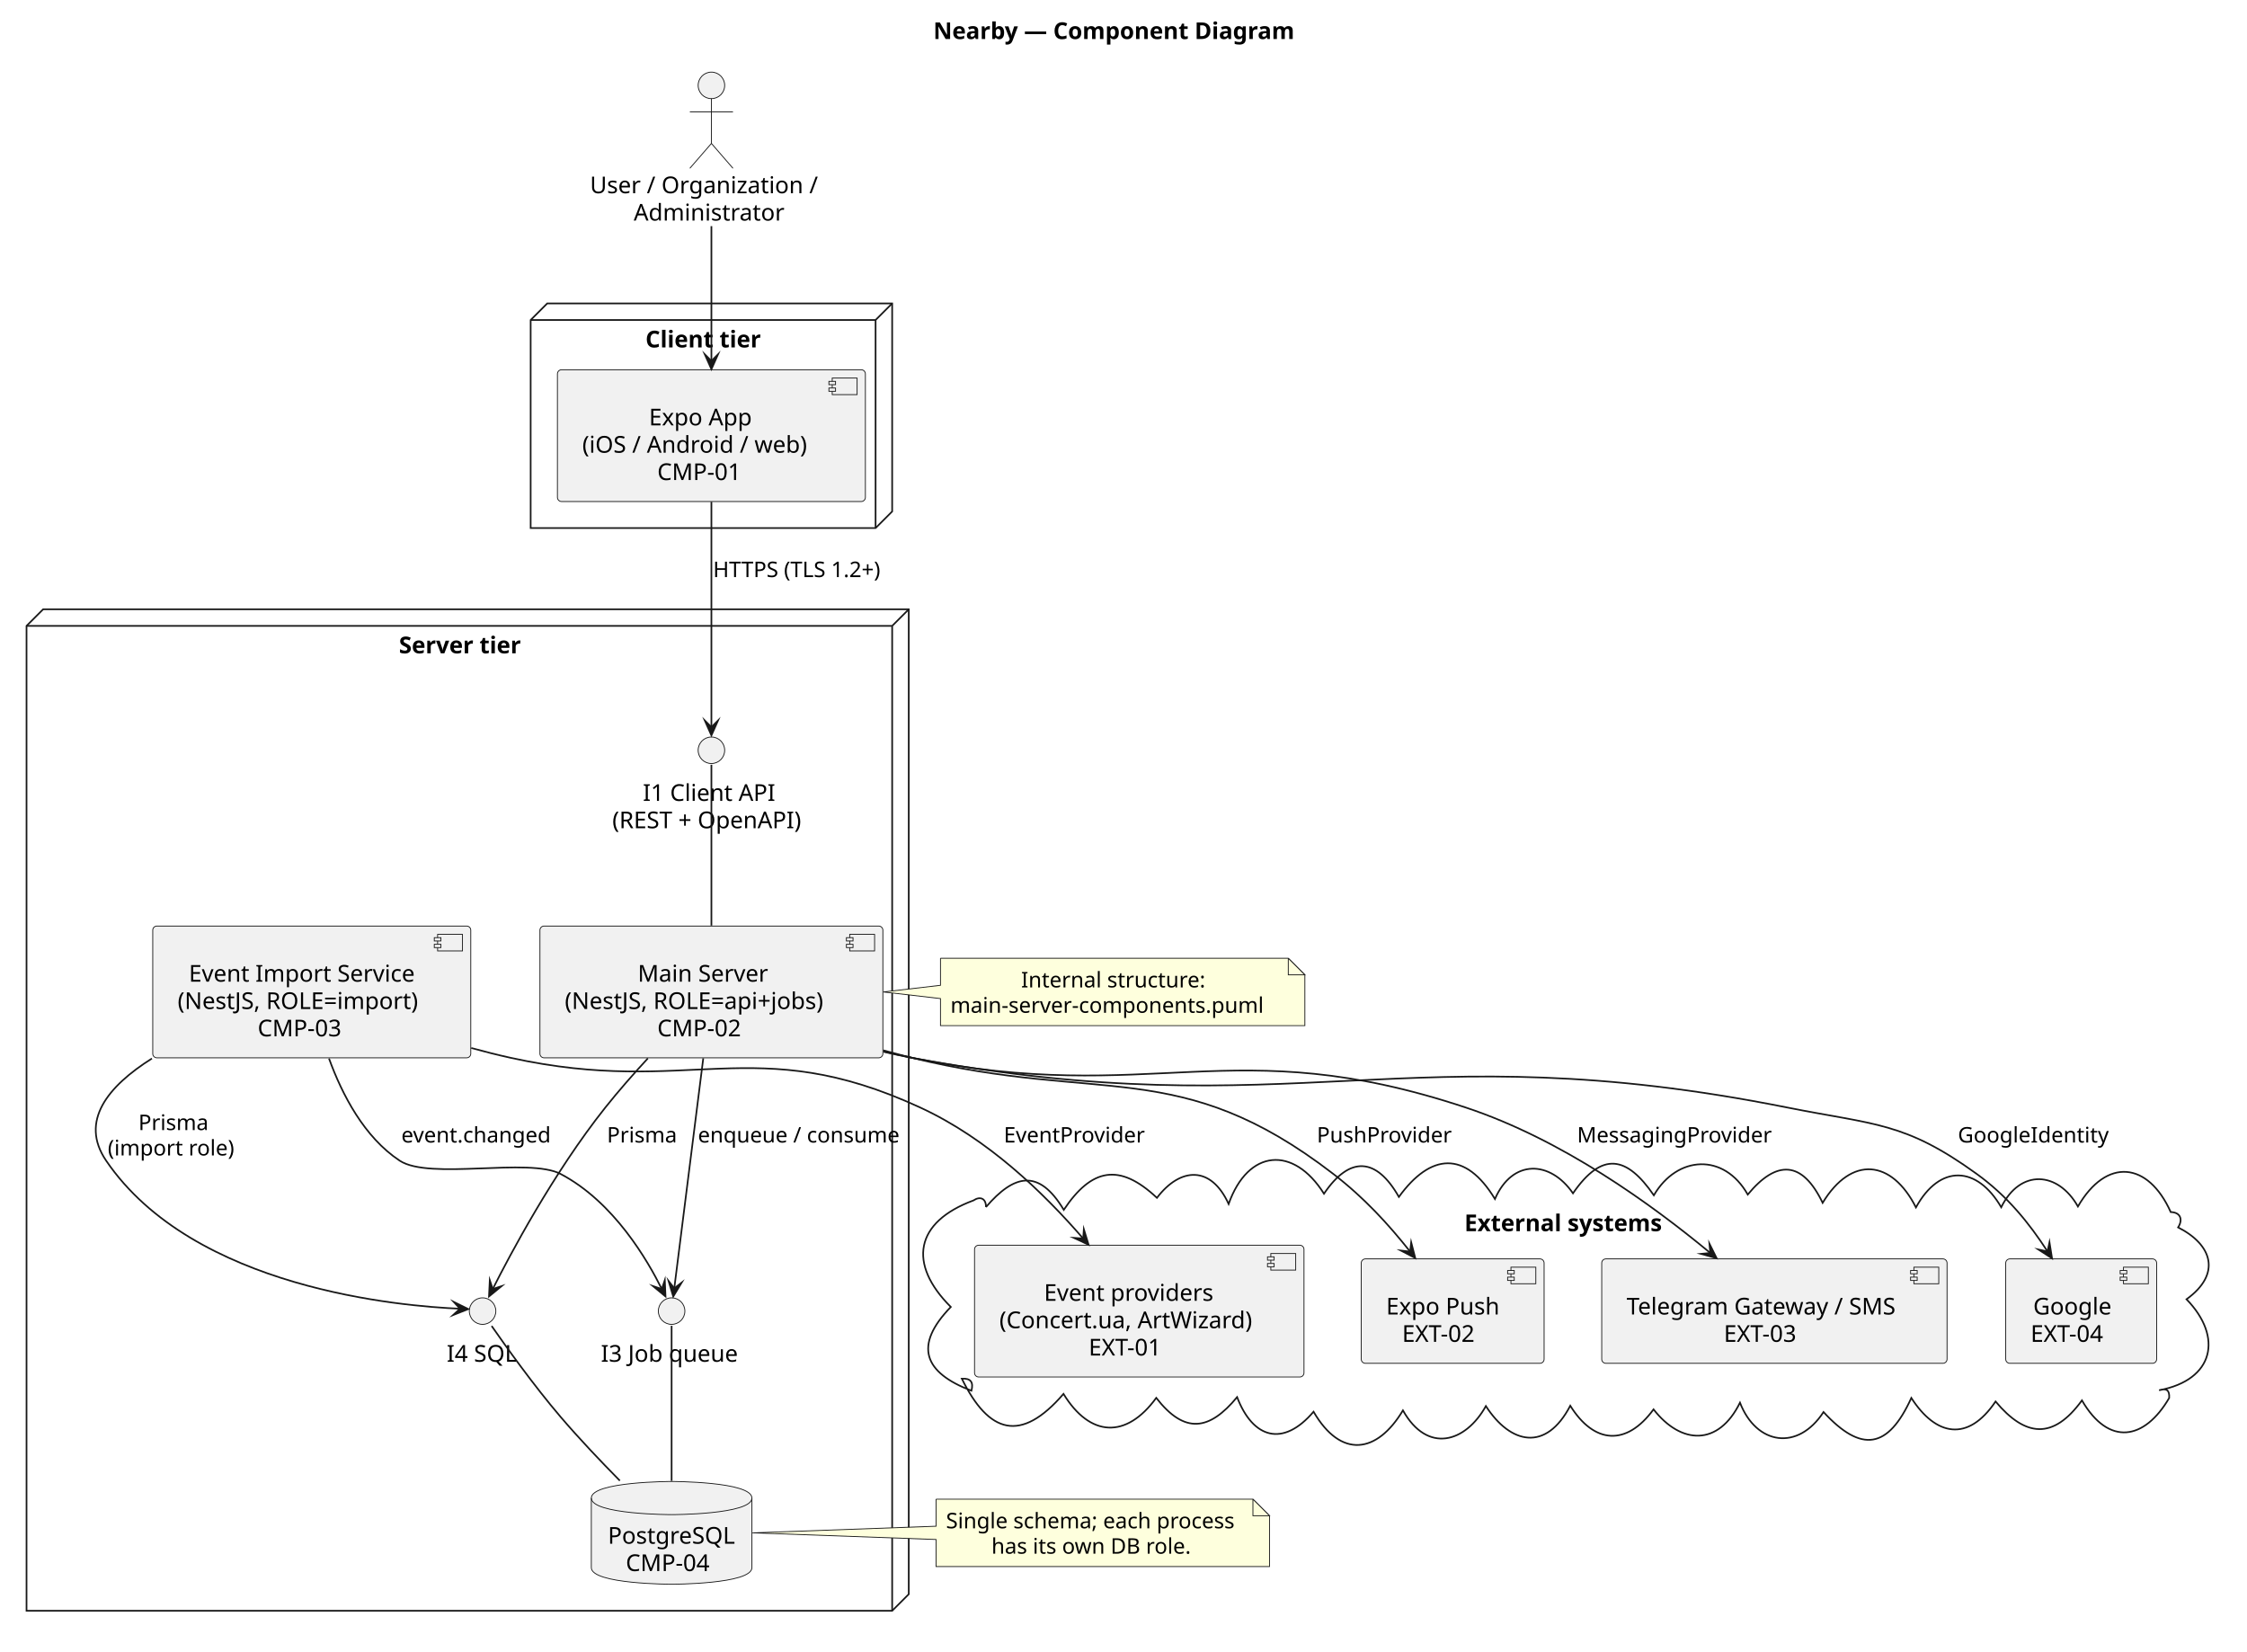
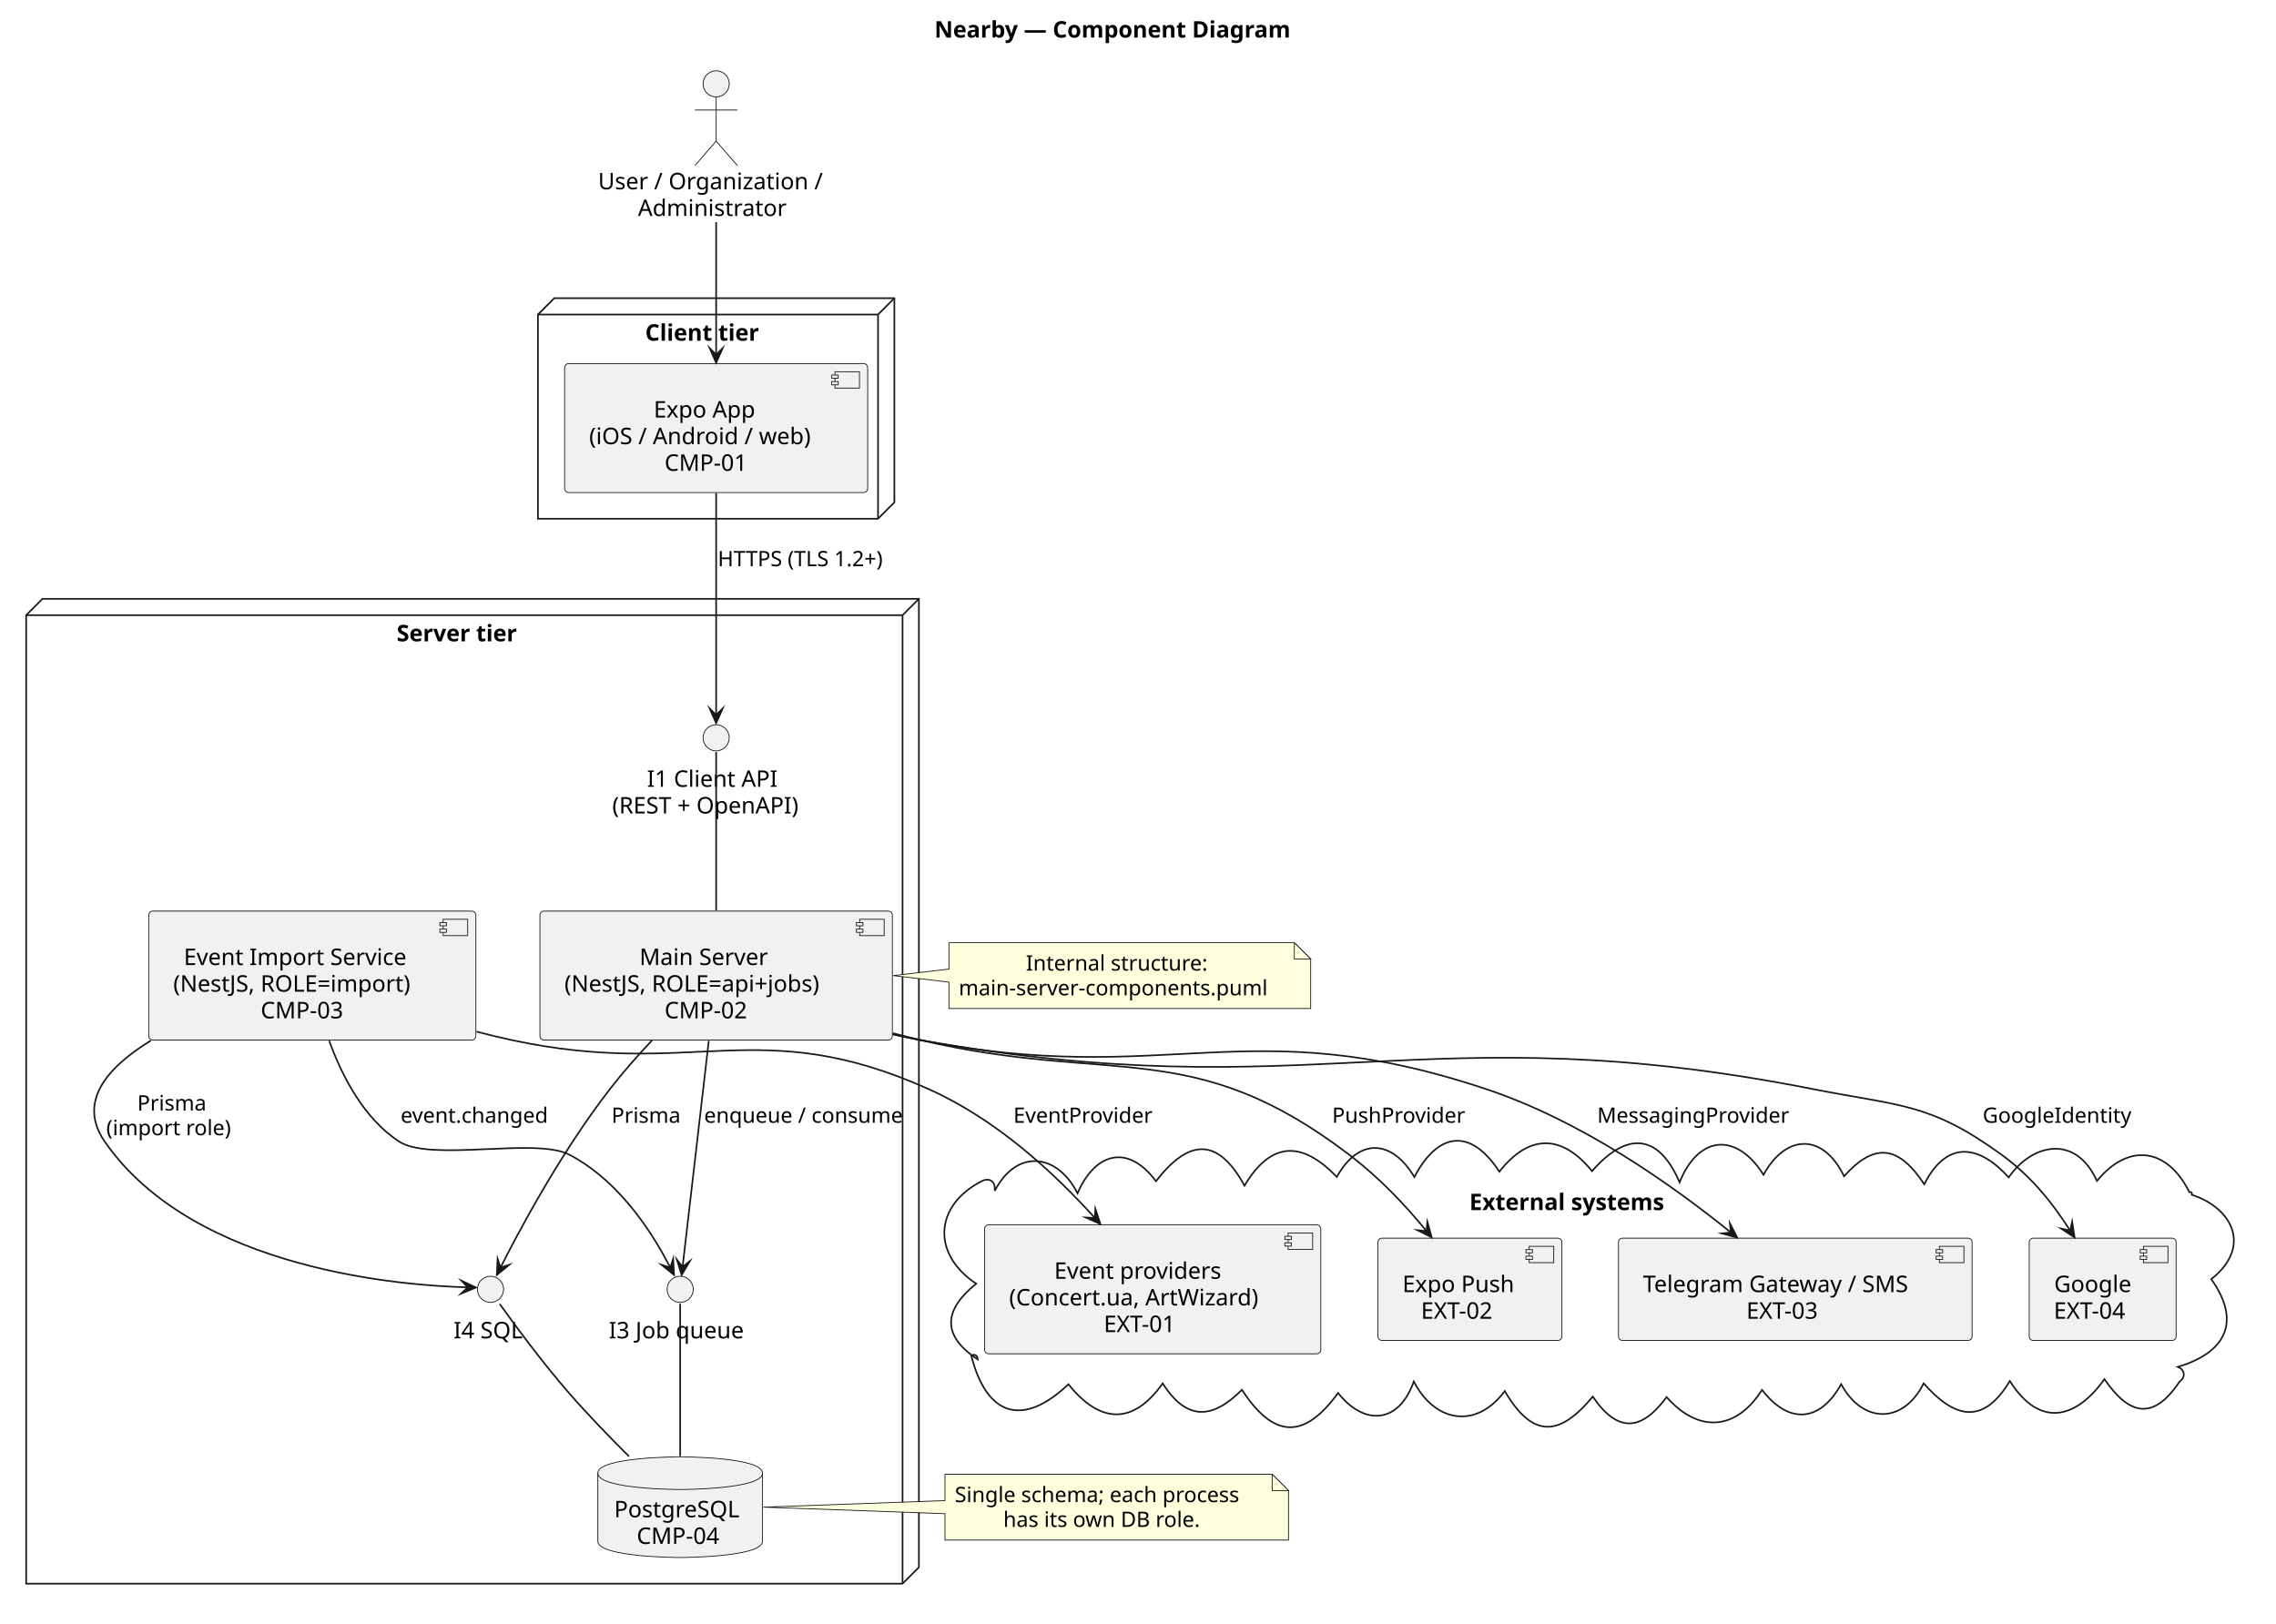
- <svg xmlns="http://www.w3.org/2000/svg" version="1.1" data-diagram-type="DESCRIPTION" style="width:1355px;height:996px;background:#FFFFFF;" width="1355px" height="996px" viewBox="0 0 1355 996" zoomAndPan="magnify" preserveAspectRatio="none" contentStyleType="text/css">
+ <svg xmlns="http://www.w3.org/2000/svg" version="1.1" data-diagram-type="DESCRIPTION" style="width:1392px;height:993px;background:#FFFFFF;" width="1392px" height="993px" viewBox="0 0 1392 993" zoomAndPan="magnify" preserveAspectRatio="none" contentStyleType="text/css">
  <defs />
  <g font-family="sans-serif" lengthAdjust="spacing">
    <g class="title" data-source-line="5">
-       <text x="562.812" y="23.535" fill="#000" font-size="14" textLength="223.104" font-weight="700">Nearby — Component Diagram</text>
+       <text x="571.498" y="22.995" fill="#000" font-size="14" textLength="242.402" font-weight="700">Nearby — Component Diagram</text>
    </g>
    <g class="cluster" data-qualified-name="Client tier" id="ent0002" data-source-line="13">
-       <polygon points="320,192.968,330,182.968,538,182.968,538,308.428,528,318.428,320,318.428,320,192.968" fill="none" style="stroke:#181818;stroke-width:1;stroke-linejoin:miter;stroke-miterlimit:10;" />
-       <line x1="528" y1="192.968" x2="538" y2="182.968" style="stroke:#181818;stroke-width:1;" />
-       <line x1="320" y1="192.968" x2="528" y2="192.968" style="stroke:#181818;stroke-width:1;" />
-       <line x1="528" y1="192.968" x2="528" y2="318.428" style="stroke:#181818;stroke-width:1;" />
-       <text x="389.221" y="209.503" fill="#000" font-size="14" textLength="71.559" font-weight="700">Client tier</text>
+       <polygon points="329,192.387,339,182.387,547,182.387,547,307.277,537,317.277,329,317.277,329,192.387" fill="none" style="stroke:#181818;stroke-width:1;stroke-linejoin:miter;stroke-miterlimit:10;" />
+       <line x1="537" y1="192.387" x2="547" y2="182.387" style="stroke:#181818;stroke-width:1;" />
+       <line x1="329" y1="192.387" x2="537" y2="192.387" style="stroke:#181818;stroke-width:1;" />
+       <line x1="537" y1="192.387" x2="537" y2="317.277" style="stroke:#181818;stroke-width:1;" />
+       <text x="394.604" y="208.382" fill="#000" font-size="14" textLength="78.791" font-weight="700">Client tier</text>
    </g>
    <g class="cluster" data-qualified-name="Server tier" id="ent0004" data-source-line="17">
-       <polygon points="16,377.428,26,367.428,548,367.428,548,961.338,538,971.338,16,971.338,16,377.428" fill="none" style="stroke:#181818;stroke-width:1;stroke-linejoin:miter;stroke-miterlimit:10;" />
-       <line x1="538" y1="377.428" x2="548" y2="367.428" style="stroke:#181818;stroke-width:1;" />
-       <line x1="16" y1="377.428" x2="538" y2="377.428" style="stroke:#181818;stroke-width:1;" />
-       <line x1="538" y1="377.428" x2="538" y2="971.338" style="stroke:#181818;stroke-width:1;" />
-       <text x="240.577" y="393.963" fill="#000" font-size="14" textLength="74.847" font-weight="700">Server tier</text>
+       <polygon points="16,376.277,26,366.277,562,366.277,562,958.657,552,968.657,16,968.657,16,376.277" fill="none" style="stroke:#181818;stroke-width:1;stroke-linejoin:miter;stroke-miterlimit:10;" />
+       <line x1="552" y1="376.277" x2="562" y2="366.277" style="stroke:#181818;stroke-width:1;" />
+       <line x1="16" y1="376.277" x2="552" y2="376.277" style="stroke:#181818;stroke-width:1;" />
+       <line x1="552" y1="376.277" x2="552" y2="968.657" style="stroke:#181818;stroke-width:1;" />
+       <text x="242.614" y="392.272" fill="#000" font-size="14" textLength="84.772" font-weight="700">Server tier</text>
    </g>
    <g class="cluster" data-qualified-name="External systems" id="ent0011" data-source-line="27">
-       <path d="M594.559,727.891 C611.364,708.346 626.28,704.261 641.484,729.565 C658.226,704.548 674.959,701.038 697.665,722.33 C711.82,703.74 730.312,702.803 740.894,726.026 C752.612,692.943 779.98,690.625 798.399,719.841 C813.938,696.843 830.024,697.922 843.561,721.771 C862.632,695.489 883.623,693.553 901.489,723.024 C912.003,698.813 934.818,699.66 948.548,719.597 C966.11,694.138 980.958,697.072 997.314,720.794 C1011.293,696.823 1039.574,695.009 1053.942,720.348 C1071.348,699.268 1086.85,699.819 1099.1,725.344 C1116.534,696.656 1140.758,699.25 1155.369,728.104 C1169.812,701.804 1192.244,702.992 1206.789,728.002 C1218.29,704.668 1241.106,706.362 1253.045,727.547 C1270.248,697.844 1295.394,700.545 1309,730.898 C1315.142,731.082 1316.363,735.605 1313.462,740.15 C1334.055,750.628 1339.742,768.13 1318.528,783.494 C1340.729,806.338 1335.064,832.162 1302,838.358 C1306.418,836.981 1308.387,838.199 1308.072,843.005 C1293.322,868.327 1271.689,872.43 1255.465,844.462 C1238.088,868.351 1221.329,866.565 1203.377,845.122 C1186.683,869.924 1167.276,865.869 1152.585,842.989 C1138.59,873.697 1122.546,876.342 1099.632,851.49 C1084.199,875.176 1059.171,871.368 1049.25,845.847 C1036.288,872.171 1013.785,871.236 997.136,849.877 C980.765,872.231 961.309,870.76 946.912,847.693 C932.286,875.707 910.853,870.884 896.023,847.896 C883.758,869.894 860.789,876.849 846.006,850.502 C830.33,876.646 808.587,879.668 792.107,851.298 C773.687,872.876 755.546,867.439 746.004,842.5 C729.283,862.722 714.364,864.989 697.247,842.957 C679.086,867.837 657.279,866.637 641.316,840.545 C615.581,870.377 596.298,864.51 580,831.358 C585.472,831.069 587.118,833.522 585.804,838.641 C557.339,827.763 550.612,811.611 573.36,788.119 C547.259,762.066 551.781,736.927 587,723.898 C591.083,721.166 594.675,722.671 594.559,727.891" style="stroke:#181818;stroke-width:1;" fill="none" />
-       <text x="883.062" y="742.433" fill="#000" font-size="14" textLength="122.876" font-weight="700">External systems</text>
+       <path d="M608.361,728.427 C622.022,702.181 646.842,705.661 659.008,729.926 C669.317,705.839 689.252,698.737 706.983,722.483 C726.567,697.223 744.367,694.684 761.137,725.215 C777.547,697.727 796.511,697.891 817.589,719.891 C831.181,695.461 851.449,697.085 865.01,719.922 C879.451,692.554 899.17,689.445 917.022,716.672 C935.135,693.491 955.308,693.612 973.694,716.334 C994.005,692.967 1013.853,692.063 1027.23,723.152 C1038.844,694.34 1062.025,692.397 1078.562,718.555 C1092.31,693.455 1115.05,693.008 1127.837,719.473 C1147.259,697.718 1161.853,701.686 1176.87,724.337 C1190.907,696.786 1210.643,700.421 1228.505,720.162 C1243.184,698.964 1269.803,693.972 1282.482,722.341 C1301.925,698.565 1325.685,702.291 1339,729.177 C1340.333,728.892 1340.803,729.524 1340.473,730.773 C1365.52,738.93 1377.398,762.685 1352.406,782.407 C1371.366,808.967 1360.551,827.574 1332,836.067 C1336.419,837.915 1336.814,842.415 1332.957,845.137 C1316.615,869.629 1301.827,865.149 1287.08,843.549 C1269.794,867.821 1247.583,873.776 1229.23,844.706 C1212.362,872.657 1194.724,866.79 1176.53,846.143 C1163.902,871.281 1139.182,870.846 1126.058,846.651 C1112.989,870.153 1093.908,871.27 1077.647,850.112 C1061.88,875.126 1038.645,876.592 1019.313,854.528 C1003.804,875.5 989.382,876.556 974.146,854.244 C953.733,878.851 937.369,879.939 920.321,850.869 C902.515,874.689 877.38,869.665 864.676,845.013 C855.546,870.845 834.486,872.379 818.368,852.018 C797.271,881.043 778.744,879.513 759.574,850.08 C741.496,868.187 725.851,869.268 711.1,846.166 C692.617,872.248 672.383,870.369 653.446,846.692 C625.269,873.42 603.318,865.946 594,829.067 C596.191,828.021 597.909,829.073 598,831.492 C575.323,816.678 577.497,800.881 597.049,785.2 C569.468,766.85 571.455,736.946 601,722.177 C606.254,720.109 608.954,723.609 608.361,728.427" style="stroke:#181818;stroke-width:1;" fill="none" />
+       <text x="898.664" y="740.172" fill="#000" font-size="14" textLength="135.673" font-weight="700">External systems</text>
    </g>
    <g class="entity" data-qualified-name="Client tier.CMP01" id="ent0003" data-source-line="14">
-       <rect x="336.14" y="222.968" width="185.715" height="79.465" fill="#F1F1F1" style="stroke:#181818;stroke-width:0.5;" rx="2.5" ry="2.5" />
-       <rect x="501.855" y="227.968" width="15" height="10" fill="#F1F1F1" style="stroke:#181818;stroke-width:0.5;" />
-       <rect x="499.855" y="229.968" width="4" height="2" fill="#F1F1F1" style="stroke:#181818;stroke-width:0.5;" />
-       <rect x="499.855" y="233.968" width="4" height="2" fill="#F1F1F1" style="stroke:#181818;stroke-width:0.5;" />
-       <text x="391.349" y="256.503" fill="#000" font-size="14" textLength="65.297">Expo App</text>
-       <text x="351.14" y="272.992" fill="#000" font-size="14" textLength="145.715">(iOS / Android / web)</text>
-       <text x="396.353" y="289.48" fill="#000" font-size="14" textLength="55.289">CMP-01</text>
+       <rect x="345.33" y="222.387" width="185.339" height="78.891" fill="#F1F1F1" style="stroke:#181818;stroke-width:0.5;" rx="2.5" ry="2.5" />
+       <rect x="510.669" y="227.387" width="15" height="10" fill="#F1F1F1" style="stroke:#181818;stroke-width:0.5;" />
+       <rect x="508.669" y="229.387" width="4" height="2" fill="#F1F1F1" style="stroke:#181818;stroke-width:0.5;" />
+       <rect x="508.669" y="233.387" width="4" height="2" fill="#F1F1F1" style="stroke:#181818;stroke-width:0.5;" />
+       <text x="399.808" y="255.382" fill="#000" font-size="14" textLength="66.384">Expo App</text>
+       <text x="360.33" y="271.679" fill="#000" font-size="14" textLength="145.339">(iOS / Android / web)</text>
+       <text x="406.418" y="287.976" fill="#000" font-size="14" textLength="53.163">CMP-01</text>
    </g>
    <g class="entity" data-qualified-name="Server tier.I1" id="ent0005" data-source-line="18">
-       <ellipse cx="429" cy="452.428" rx="8" ry="8" fill="#F1F1F1" style="stroke:#181818;stroke-width:0.5;" />
-       <text x="387.66" y="482.963" fill="#000" font-size="14" textLength="82.681">I1 Client API</text>
-       <text x="369.233" y="499.452" fill="#000" font-size="14" textLength="119.533">(REST + OpenAPI)</text>
+       <ellipse cx="438" cy="451.277" rx="8" ry="8" fill="#F1F1F1" style="stroke:#181818;stroke-width:0.5;" />
+       <text x="395.692" y="481.272" fill="#000" font-size="14" textLength="84.615">I1 Client API</text>
+       <text x="374.446" y="497.569" fill="#000" font-size="14" textLength="127.107">(REST + OpenAPI)</text>
    </g>
    <g class="entity" data-qualified-name="Server tier.CMP02" id="ent0006" data-source-line="19">
-       <rect x="325.59" y="558.428" width="206.811" height="79.465" fill="#F1F1F1" style="stroke:#181818;stroke-width:0.5;" rx="2.5" ry="2.5" />
-       <rect x="512.401" y="563.428" width="15" height="10" fill="#F1F1F1" style="stroke:#181818;stroke-width:0.5;" />
-       <rect x="510.401" y="565.428" width="4" height="2" fill="#F1F1F1" style="stroke:#181818;stroke-width:0.5;" />
-       <rect x="510.401" y="569.428" width="4" height="2" fill="#F1F1F1" style="stroke:#181818;stroke-width:0.5;" />
-       <text x="384.596" y="591.963" fill="#000" font-size="14" textLength="78.798">Main Server</text>
-       <text x="340.59" y="608.452" fill="#000" font-size="14" textLength="166.811">(NestJS, ROLE=api+jobs)</text>
-       <text x="396.351" y="624.94" fill="#000" font-size="14" textLength="55.289">CMP-02</text>
+       <rect x="330.22" y="557.277" width="215.554" height="78.891" fill="#F1F1F1" style="stroke:#181818;stroke-width:0.5;" rx="2.5" ry="2.5" />
+       <rect x="525.774" y="562.277" width="15" height="10" fill="#F1F1F1" style="stroke:#181818;stroke-width:0.5;" />
+       <rect x="523.774" y="564.277" width="4" height="2" fill="#F1F1F1" style="stroke:#181818;stroke-width:0.5;" />
+       <rect x="523.774" y="568.277" width="4" height="2" fill="#F1F1F1" style="stroke:#181818;stroke-width:0.5;" />
+       <text x="391.106" y="590.272" fill="#000" font-size="14" textLength="83.781">Main Server</text>
+       <text x="345.22" y="606.569" fill="#000" font-size="14" textLength="175.554">(NestJS, ROLE=api+jobs)</text>
+       <text x="406.415" y="622.866" fill="#000" font-size="14" textLength="53.163">CMP-02</text>
    </g>
    <g class="entity" data-qualified-name="Server tier.CMP03" id="ent0007" data-source-line="20">
-       <rect x="92.11" y="558.428" width="191.778" height="79.465" fill="#F1F1F1" style="stroke:#181818;stroke-width:0.5;" rx="2.5" ry="2.5" />
-       <rect x="263.888" y="563.428" width="15" height="10" fill="#F1F1F1" style="stroke:#181818;stroke-width:0.5;" />
-       <rect x="261.888" y="565.428" width="4" height="2" fill="#F1F1F1" style="stroke:#181818;stroke-width:0.5;" />
-       <rect x="261.888" y="569.428" width="4" height="2" fill="#F1F1F1" style="stroke:#181818;stroke-width:0.5;" />
-       <text x="113.884" y="591.963" fill="#000" font-size="14" textLength="138.229">Event Import Service</text>
-       <text x="107.11" y="608.452" fill="#000" font-size="14" textLength="151.778">(NestJS, ROLE=import)</text>
-       <text x="155.355" y="624.94" fill="#000" font-size="14" textLength="55.289">CMP-03</text>
+       <rect x="90.97" y="557.277" width="200.057" height="78.891" fill="#F1F1F1" style="stroke:#181818;stroke-width:0.5;" rx="2.5" ry="2.5" />
+       <rect x="271.027" y="562.277" width="15" height="10" fill="#F1F1F1" style="stroke:#181818;stroke-width:0.5;" />
+       <rect x="269.027" y="564.277" width="4" height="2" fill="#F1F1F1" style="stroke:#181818;stroke-width:0.5;" />
+       <rect x="269.027" y="568.277" width="4" height="2" fill="#F1F1F1" style="stroke:#181818;stroke-width:0.5;" />
+       <text x="112.392" y="590.272" fill="#000" font-size="14" textLength="147.212">Event Import Service</text>
+       <text x="105.97" y="606.569" fill="#000" font-size="14" textLength="160.057">(NestJS, ROLE=import)</text>
+       <text x="159.417" y="622.866" fill="#000" font-size="14" textLength="53.163">CMP-03</text>
    </g>
    <g class="entity" data-qualified-name="Server tier.I4" id="ent0008" data-source-line="22">
-       <ellipse cx="291" cy="790.628" rx="8" ry="8" fill="#F1F1F1" style="stroke:#181818;stroke-width:0.5;" />
-       <text x="269.402" y="821.163" fill="#000" font-size="14" textLength="43.196">I4 SQL</text>
+       <ellipse cx="300" cy="788.617" rx="8" ry="8" fill="#F1F1F1" style="stroke:#181818;stroke-width:0.5;" />
+       <text x="277.404" y="818.612" fill="#000" font-size="14" textLength="45.192">I4 SQL</text>
    </g>
    <g class="entity" data-qualified-name="Server tier.I3" id="ent0009" data-source-line="23">
-       <ellipse cx="405" cy="790.628" rx="8" ry="8" fill="#F1F1F1" style="stroke:#181818;stroke-width:0.5;" />
-       <text x="362.351" y="821.163" fill="#000" font-size="14" textLength="85.299">I3 Job queue</text>
+       <ellipse cx="416" cy="788.617" rx="8" ry="8" fill="#F1F1F1" style="stroke:#181818;stroke-width:0.5;" />
+       <text x="372.312" y="818.612" fill="#000" font-size="14" textLength="87.377">I3 Job queue</text>
    </g>
    <g class="entity" data-qualified-name="Server tier.CMP04" id="ent0010" data-source-line="24">
-       <path d="M356.58,903.358 C356.58,893.358 405.005,893.358 405.005,893.358 C405.005,893.358 453.43,893.358 453.43,903.358 L453.43,945.335 C453.43,955.335 405.005,955.335 405.005,955.335 C405.005,955.335 356.58,955.335 356.58,945.335 L356.58,903.358" style="stroke:#181818;stroke-width:0.5;" fill="#F1F1F1" />
-       <path d="M356.58,903.358 C356.58,913.358 405.005,913.358 405.005,913.358 C405.005,913.358 453.43,913.358 453.43,903.358" style="stroke:#181818;stroke-width:0.5;" fill="none" />
-       <text x="366.58" y="930.893" fill="#000" font-size="14" textLength="76.85">PostgreSQL</text>
-       <text x="377.36" y="947.382" fill="#000" font-size="14" textLength="55.289">CMP-04</text>
+       <path d="M365.62,901.067 C365.62,891.067 415.996,891.067 415.996,891.067 C415.996,891.067 466.373,891.067 466.373,901.067 L466.373,942.661 C466.373,952.661 415.996,952.661 415.996,952.661 C415.996,952.661 365.62,952.661 365.62,942.661 L365.62,901.067" style="stroke:#181818;stroke-width:0.5;" fill="#F1F1F1" />
+       <path d="M365.62,901.067 C365.62,911.067 415.996,911.067 415.996,911.067 C415.996,911.067 466.373,911.067 466.373,901.067" style="stroke:#181818;stroke-width:0.5;" fill="none" />
+       <text x="375.62" y="928.062" fill="#000" font-size="14" textLength="80.753">PostgreSQL</text>
+       <text x="389.415" y="944.359" fill="#000" font-size="14" textLength="53.163">CMP-04</text>
    </g>
    <g class="entity" data-qualified-name="External systems.EXT02" id="ent0012" data-source-line="28">
-       <rect x="820.87" y="759.138" width="110.267" height="62.977" fill="#F1F1F1" style="stroke:#181818;stroke-width:0.5;" rx="2.5" ry="2.5" />
-       <rect x="911.137" y="764.138" width="15" height="10" fill="#F1F1F1" style="stroke:#181818;stroke-width:0.5;" />
-       <rect x="909.137" y="766.138" width="4" height="2" fill="#F1F1F1" style="stroke:#181818;stroke-width:0.5;" />
-       <rect x="909.137" y="770.138" width="4" height="2" fill="#F1F1F1" style="stroke:#181818;stroke-width:0.5;" />
-       <text x="835.87" y="792.673" fill="#000" font-size="14" textLength="70.267">Expo Push</text>
-       <text x="845.498" y="809.162" fill="#000" font-size="14" textLength="51.01">EXT-02</text>
+       <rect x="842.74" y="757.317" width="112.516" height="62.594" fill="#F1F1F1" style="stroke:#181818;stroke-width:0.5;" rx="2.5" ry="2.5" />
+       <rect x="935.256" y="762.317" width="15" height="10" fill="#F1F1F1" style="stroke:#181818;stroke-width:0.5;" />
+       <rect x="933.256" y="764.317" width="4" height="2" fill="#F1F1F1" style="stroke:#181818;stroke-width:0.5;" />
+       <rect x="933.256" y="768.317" width="4" height="2" fill="#F1F1F1" style="stroke:#181818;stroke-width:0.5;" />
+       <text x="857.74" y="790.312" fill="#000" font-size="14" textLength="72.516">Expo Push</text>
+       <text x="869.071" y="806.609" fill="#000" font-size="14" textLength="49.854">EXT-02</text>
    </g>
    <g class="entity" data-qualified-name="External systems.EXT03" id="ent0013" data-source-line="29">
-       <rect x="965.88" y="759.138" width="208.246" height="62.977" fill="#F1F1F1" style="stroke:#181818;stroke-width:0.5;" rx="2.5" ry="2.5" />
-       <rect x="1154.126" y="764.138" width="15" height="10" fill="#F1F1F1" style="stroke:#181818;stroke-width:0.5;" />
-       <rect x="1152.126" y="766.138" width="4" height="2" fill="#F1F1F1" style="stroke:#181818;stroke-width:0.5;" />
-       <rect x="1152.126" y="770.138" width="4" height="2" fill="#F1F1F1" style="stroke:#181818;stroke-width:0.5;" />
-       <text x="980.88" y="792.673" fill="#000" font-size="14" textLength="168.246">Telegram Gateway / SMS</text>
-       <text x="1039.498" y="809.162" fill="#000" font-size="14" textLength="51.01">EXT-03</text>
+       <rect x="989.85" y="757.317" width="216.292" height="62.594" fill="#F1F1F1" style="stroke:#181818;stroke-width:0.5;" rx="2.5" ry="2.5" />
+       <rect x="1186.142" y="762.317" width="15" height="10" fill="#F1F1F1" style="stroke:#181818;stroke-width:0.5;" />
+       <rect x="1184.142" y="764.317" width="4" height="2" fill="#F1F1F1" style="stroke:#181818;stroke-width:0.5;" />
+       <rect x="1184.142" y="768.317" width="4" height="2" fill="#F1F1F1" style="stroke:#181818;stroke-width:0.5;" />
+       <text x="1004.85" y="790.312" fill="#000" font-size="14" textLength="176.292">Telegram Gateway / SMS</text>
+       <text x="1068.069" y="806.609" fill="#000" font-size="14" textLength="49.854">EXT-03</text>
    </g>
    <g class="entity" data-qualified-name="External systems.EXT04" id="ent0014" data-source-line="30">
-       <rect x="1209.5" y="759.138" width="91.01" height="62.977" fill="#F1F1F1" style="stroke:#181818;stroke-width:0.5;" rx="2.5" ry="2.5" />
-       <rect x="1280.51" y="764.138" width="15" height="10" fill="#F1F1F1" style="stroke:#181818;stroke-width:0.5;" />
-       <rect x="1278.51" y="766.138" width="4" height="2" fill="#F1F1F1" style="stroke:#181818;stroke-width:0.5;" />
-       <rect x="1278.51" y="770.138" width="4" height="2" fill="#F1F1F1" style="stroke:#181818;stroke-width:0.5;" />
-       <text x="1226.059" y="792.673" fill="#000" font-size="14" textLength="47.893">Google</text>
-       <text x="1224.5" y="809.162" fill="#000" font-size="14" textLength="51.01">EXT-04</text>
+       <rect x="1241.07" y="757.317" width="89.854" height="62.594" fill="#F1F1F1" style="stroke:#181818;stroke-width:0.5;" rx="2.5" ry="2.5" />
+       <rect x="1310.924" y="762.317" width="15" height="10" fill="#F1F1F1" style="stroke:#181818;stroke-width:0.5;" />
+       <rect x="1308.924" y="764.317" width="4" height="2" fill="#F1F1F1" style="stroke:#181818;stroke-width:0.5;" />
+       <rect x="1308.924" y="768.317" width="4" height="2" fill="#F1F1F1" style="stroke:#181818;stroke-width:0.5;" />
+       <text x="1256.313" y="790.312" fill="#000" font-size="14" textLength="49.369">Google</text>
+       <text x="1256.07" y="806.609" fill="#000" font-size="14" textLength="49.854">EXT-04</text>
    </g>
    <g class="entity" data-qualified-name="External systems.EXT01" id="ent0015" data-source-line="31">
-       <rect x="587.67" y="750.898" width="198.669" height="79.465" fill="#F1F1F1" style="stroke:#181818;stroke-width:0.5;" rx="2.5" ry="2.5" />
-       <rect x="766.339" y="755.898" width="15" height="10" fill="#F1F1F1" style="stroke:#181818;stroke-width:0.5;" />
-       <rect x="764.339" y="757.898" width="4" height="2" fill="#F1F1F1" style="stroke:#181818;stroke-width:0.5;" />
-       <rect x="764.339" y="761.898" width="4" height="2" fill="#F1F1F1" style="stroke:#181818;stroke-width:0.5;" />
-       <text x="629.556" y="784.433" fill="#000" font-size="14" textLength="104.897">Event providers</text>
-       <text x="602.67" y="800.922" fill="#000" font-size="14" textLength="158.669">(Concert.ua, ArtWizard)</text>
-       <text x="656.5" y="817.41" fill="#000" font-size="14" textLength="51.01">EXT-01</text>
+       <rect x="602.19" y="749.177" width="205.621" height="78.891" fill="#F1F1F1" style="stroke:#181818;stroke-width:0.5;" rx="2.5" ry="2.5" />
+       <rect x="787.811" y="754.177" width="15" height="10" fill="#F1F1F1" style="stroke:#181818;stroke-width:0.5;" />
+       <rect x="785.811" y="756.177" width="4" height="2" fill="#F1F1F1" style="stroke:#181818;stroke-width:0.5;" />
+       <rect x="785.811" y="760.177" width="4" height="2" fill="#F1F1F1" style="stroke:#181818;stroke-width:0.5;" />
+       <text x="644.756" y="782.172" fill="#000" font-size="14" textLength="110.489">Event providers</text>
+       <text x="617.19" y="798.469" fill="#000" font-size="14" textLength="165.621">(Concert.ua, ArtWizard)</text>
+       <text x="675.073" y="814.766" fill="#000" font-size="14" textLength="49.854">EXT-01</text>
    </g>
    <g class="entity" data-qualified-name="Actor" id="ent0001" data-source-line="11">
-       <ellipse cx="429.003" cy="51.488" rx="8" ry="8" fill="#F1F1F1" style="stroke:#181818;stroke-width:0.5;" />
-       <path d="M429.003,59.488 L429.003,86.488 M416.003,67.488 L442.003,67.488 M429.003,86.488 L416.003,101.488 M429.003,86.488 L442.003,101.488" style="stroke:#181818;stroke-width:0.5;" fill="none" />
-       <text x="355.77" y="116.523" fill="#000" font-size="14" textLength="146.467">User / Organization /</text>
-       <text x="382.143" y="133.012" fill="#000" font-size="14" textLength="93.721">Administrator</text>
+       <ellipse cx="438.002" cy="51.297" rx="8" ry="8" fill="#F1F1F1" style="stroke:#181818;stroke-width:0.5;" />
+       <path d="M438.002,59.297 L438.002,86.297 M425.002,67.297 L451.002,67.297 M438.002,86.297 L425.002,101.297 M438.002,86.297 L451.002,101.297" style="stroke:#181818;stroke-width:0.5;" fill="none" />
+       <text x="365.78" y="115.792" fill="#000" font-size="14" textLength="144.443">User / Organization /</text>
+       <text x="390.16" y="132.089" fill="#000" font-size="14" textLength="95.683">Administrator</text>
    </g>
    <g class="entity" data-qualified-name="GMN29" id="ent0030" data-source-line="51">
-       <path d="M564.46,904.038 L564.46,920.348 L453.75,924.348 L564.46,928.348 L564.46,944.659 A0,0 0 0 0 564.46,944.659 L765.549,944.659 A0,0 0 0 0 765.549,944.659 L765.549,914.038 L755.549,904.038 L564.46,904.038 A0,0 0 0 0 564.46,904.038" style="stroke:#181818;stroke-width:0.5;" fill="#FEFFDD" />
-       <path d="M755.549,904.038 L755.549,914.038 L765.549,914.038 L755.549,904.038" style="stroke:#181818;stroke-width:0.5;" fill="#FEFFDD" />
-       <text x="570.46" y="921.607" fill="#000" font-size="13" textLength="180.089">Single schema; each process</text>
-       <text x="597.866" y="936.917" fill="#000" font-size="13" textLength="125.277">has its own DB role.</text>
+       <path d="M577.94,901.727 L577.94,917.857 L466.84,921.857 L577.94,925.857 L577.94,941.993 A0,0 0 0 0 577.94,941.993 L788.062,941.993 A0,0 0 0 0 788.062,941.993 L788.062,911.727 L778.062,901.727 L577.94,901.727 A0,0 0 0 0 577.94,901.727" style="stroke:#181818;stroke-width:0.5;" fill="#FEFFDD" />
+       <path d="M778.062,901.727 L778.062,911.727 L788.062,911.727 L778.062,901.727" style="stroke:#181818;stroke-width:0.5;" fill="#FEFFDD" />
+       <text x="583.94" y="918.794" fill="#000" font-size="13" textLength="189.122">Single schema; each process</text>
+       <text x="613.609" y="933.927" fill="#000" font-size="13" textLength="129.784">has its own DB role.</text>
    </g>
    <g class="entity" data-qualified-name="GMN32" id="ent0033" data-source-line="56">
-       <path d="M567.13,577.858 L567.13,594.168 L532.66,598.168 L567.13,602.168 L567.13,618.479 A0,0 0 0 0 567.13,618.479 L786.869,618.479 A0,0 0 0 0 786.869,618.479 L786.869,587.858 L776.869,577.858 L567.13,577.858 A0,0 0 0 0 567.13,577.858" style="stroke:#181818;stroke-width:0.5;" fill="#FEFFDD" />
-       <path d="M776.869,577.858 L776.869,587.858 L786.869,587.858 L776.869,577.858" style="stroke:#181818;stroke-width:0.5;" fill="#FEFFDD" />
-       <text x="615.751" y="595.427" fill="#000" font-size="13" textLength="113.496">Internal structure:</text>
-       <text x="573.13" y="610.737" fill="#000" font-size="13" textLength="198.739">main-server-components.puml</text>
+       <path d="M580.38,576.597 L580.38,592.727 L546.22,596.727 L580.38,600.727 L580.38,616.863 A0,0 0 0 0 580.38,616.863 L801.61,616.863 A0,0 0 0 0 801.61,616.863 L801.61,586.597 L791.61,576.597 L580.38,576.597 A0,0 0 0 0 580.38,576.597" style="stroke:#181818;stroke-width:0.5;" fill="#FEFFDD" />
+       <path d="M791.61,576.597 L791.61,586.597 L801.61,586.597 L791.61,576.597" style="stroke:#181818;stroke-width:0.5;" fill="#FEFFDD" />
+       <text x="627.433" y="593.664" fill="#000" font-size="13" textLength="118.124">Internal structure:</text>
+       <text x="586.38" y="608.797" fill="#000" font-size="13" textLength="200.23">main-server-components.puml</text>
    </g>
    <g class="link" data-entity-1="ent0001" data-entity-2="ent0003" id="lnk16" data-source-line="34" data-link-type="dependency">
-       <path d="M429,136.358 C429,163.308 429,191.998 429,217.658" style="stroke:#181818;stroke-width:1;" fill="none" id="Actor-to-CMP01" />
-       <polygon points="429,222.658,433,213.658,429,217.658,425,213.658,429,222.658" fill="#181818" style="stroke:#181818;stroke-width:1;stroke-linejoin:miter;stroke-miterlimit:10;" />
+       <path d="M438,135.847 C438,162.717 438,191.317 438,216.907" style="stroke:#181818;stroke-width:1;" fill="none" id="Actor-to-CMP01" />
+       <polygon points="438,221.907,442,212.907,438,216.907,434,212.907,438,221.907" fill="#181818" style="stroke:#181818;stroke-width:1;stroke-linejoin:miter;stroke-miterlimit:10;" />
    </g>
    <g class="link" data-entity-1="ent0003" data-entity-2="ent0005" id="lnk17" data-source-line="35" data-link-type="dependency">
-       <path d="M429,302.598 C429,347.918 429,414.638 429,438.458" style="stroke:#181818;stroke-width:1;" fill="none" id="CMP01-to-I1" />
-       <polygon points="429,443.458,433,434.458,429,438.458,425,434.458,429,443.458" fill="#181818" style="stroke:#181818;stroke-width:1;stroke-linejoin:miter;stroke-miterlimit:10;" />
-       <text x="430" y="347.997" fill="#000" font-size="13" textLength="109.903">HTTPS (TLS 1.2+)</text>
+       <path d="M438,301.677 C438,346.927 438,413.537 438,437.317" style="stroke:#181818;stroke-width:1;" fill="none" id="CMP01-to-I1" />
+       <polygon points="438,442.317,442,433.317,438,437.317,434,433.317,438,442.317" fill="#181818" style="stroke:#181818;stroke-width:1;stroke-linejoin:miter;stroke-miterlimit:10;" />
+       <text x="439" y="346.344" fill="#000" font-size="13" textLength="115.159">HTTPS (TLS 1.2+)</text>
    </g>
    <g class="link" data-entity-1="ent0005" data-entity-2="ent0006" id="lnk18" data-source-line="36" data-link-type="association">
-       <path d="M429,461.158 C429,479.118 429,524.688 429,558.148" style="stroke:#181818;stroke-width:1;" fill="none" id="I1-CMP02" />
+       <path d="M438,459.997 C438,477.917 438,523.397 438,556.787" style="stroke:#181818;stroke-width:1;" fill="none" id="I1-CMP02" />
    </g>
    <g class="link" data-entity-1="ent0006" data-entity-2="ent0008" id="lnk19" data-source-line="38" data-link-type="dependency">
-       <path d="M390.68,638.208 C381.95,647.668 372.92,657.938 365,667.898 C333.45,707.578 307.22,757.303 297.13,777.323" style="stroke:#181818;stroke-width:1;" fill="none" id="CMP02-to-I4" />
-       <polygon points="294.88,781.788,302.503,775.552,297.13,777.323,295.359,771.951,294.88,781.788" fill="#181818" style="stroke:#181818;stroke-width:1;stroke-linejoin:miter;stroke-miterlimit:10;" />
-       <text x="366" y="688.967" fill="#000" font-size="13" textLength="42.206">Prisma</text>
+       <path d="M398.78,636.327 C389.92,645.767 380.83,656.067 373,666.177 C342.12,706.037 316.13,755.471 306.11,775.361" style="stroke:#181818;stroke-width:1;" fill="none" id="CMP02-to-I4" />
+       <polygon points="303.86,779.827,311.481,773.589,306.11,775.361,304.337,769.99,303.86,779.827" fill="#181818" style="stroke:#181818;stroke-width:1;stroke-linejoin:miter;stroke-miterlimit:10;" />
+       <text x="374" y="686.744" fill="#000" font-size="13" textLength="44.199">Prisma</text>
    </g>
    <g class="link" data-entity-1="ent0007" data-entity-2="ent0008" id="lnk20" data-source-line="39" data-link-type="dependency">
-       <path d="M91.61,638.298 C65.2,654.948 47.78,676.048 64,699.898 C116.66,777.338 242.574,787.74 277.384,789.19" style="stroke:#181818;stroke-width:1;" fill="none" id="CMP03-to-I4" />
-       <polygon points="282.38,789.398,273.554,785.027,277.384,789.19,273.221,793.02,282.38,789.398" fill="#181818" style="stroke:#181818;stroke-width:1;stroke-linejoin:miter;stroke-miterlimit:10;" />
-       <text x="83.456" y="681.467" fill="#000" font-size="13" textLength="42.206">Prisma</text>
-       <text x="65" y="696.777" fill="#000" font-size="13" textLength="79.117">(import role)</text>
+       <path d="M92.28,636.467 C65.24,653.027 47.39,674.117 64,698.177 C119.02,777.857 249.922,786.491 286.062,787.401" style="stroke:#181818;stroke-width:1;" fill="none" id="CMP03-to-I4" />
+       <polygon points="291.06,787.527,282.164,783.302,286.062,787.401,281.962,791.299,291.06,787.527" fill="#181818" style="stroke:#181818;stroke-width:1;stroke-linejoin:miter;stroke-miterlimit:10;" />
+       <text x="83.954" y="679.244" fill="#000" font-size="13" textLength="44.199">Prisma</text>
+       <text x="65" y="694.377" fill="#000" font-size="13" textLength="82.107">(import role)</text>
    </g>
    <g class="link" data-entity-1="ent0006" data-entity-2="ent0009" id="lnk21" data-source-line="40" data-link-type="dependency">
-       <path d="M424.09,638.168 C418.27,684.308 409.626,752.938 406.606,776.878" style="stroke:#181818;stroke-width:1;" fill="none" id="CMP02-to-I3" />
-       <polygon points="405.98,781.838,411.075,773.41,406.606,776.878,403.138,772.408,405.98,781.838" fill="#181818" style="stroke:#181818;stroke-width:1;stroke-linejoin:miter;stroke-miterlimit:10;" />
-       <text x="420.86" y="688.967" fill="#000" font-size="13" textLength="125.944">enqueue / consume</text>
+       <path d="M433.49,636.617 C428.16,682.617 420.235,751.02 417.475,774.88" style="stroke:#181818;stroke-width:1;" fill="none" id="CMP02-to-I3" />
+       <polygon points="416.9,779.847,421.908,771.366,417.475,774.88,413.961,770.447,416.9,779.847" fill="#181818" style="stroke:#181818;stroke-width:1;stroke-linejoin:miter;stroke-miterlimit:10;" />
+       <text x="430.62" y="686.744" fill="#000" font-size="13" textLength="128.623">enqueue / consume</text>
    </g>
    <g class="link" data-entity-1="ent0007" data-entity-2="ent0009" id="lnk22" data-source-line="41" data-link-type="dependency">
-       <path d="M198.4,638.308 C206.34,660.168 219.66,685.778 241,699.898 C259.04,711.828 318.85,697.848 338,707.898 C370.33,724.858 390.652,760.362 399.092,777.322" style="stroke:#181818;stroke-width:1;" fill="none" id="CMP03-to-I3" />
-       <polygon points="401.32,781.798,400.891,771.959,399.092,777.322,393.729,775.523,401.32,781.798" fill="#181818" style="stroke:#181818;stroke-width:1;stroke-linejoin:miter;stroke-miterlimit:10;" />
-       <text x="242" y="688.967" fill="#000" font-size="13" textLength="91.762">event.changed</text>
+       <path d="M201.31,636.547 C209.24,658.417 222.57,684.107 244,698.177 C263.38,710.897 327.4,695.557 348,706.177 C380.58,722.967 401.329,758.412 409.959,775.342" style="stroke:#181818;stroke-width:1;" fill="none" id="CMP03-to-I3" />
+       <polygon points="412.23,779.797,411.706,769.962,409.959,775.342,404.579,773.595,412.23,779.797" fill="#181818" style="stroke:#181818;stroke-width:1;stroke-linejoin:miter;stroke-miterlimit:10;" />
+       <text x="245" y="686.744" fill="#000" font-size="13" textLength="97.252">event.changed</text>
    </g>
    <g class="link" data-entity-1="ent0008" data-entity-2="ent0010" id="lnk23" data-source-line="42" data-link-type="association">
-       <path d="M296.48,799.598 C304.95,811.768 321.91,835.528 338,854.358 C349.17,867.438 362.2,881.158 373.78,892.888" style="stroke:#181818;stroke-width:1;" fill="none" id="I4-CMP04" />
+       <path d="M305.61,797.557 C314.28,809.657 331.64,833.307 348,852.067 C359.48,865.227 372.86,879.047 384.69,890.817" style="stroke:#181818;stroke-width:1;" fill="none" id="I4-CMP04" />
    </g>
    <g class="link" data-entity-1="ent0009" data-entity-2="ent0010" id="lnk24" data-source-line="43" data-link-type="association">
-       <path d="M405,799.478 C405,817.478 405,862.538 405,893.048" style="stroke:#181818;stroke-width:1;" fill="none" id="I3-CMP04" />
+       <path d="M416,797.437 C416,815.367 416,860.267 416,890.667" style="stroke:#181818;stroke-width:1;" fill="none" id="I3-CMP04" />
    </g>
    <g class="link" data-entity-1="ent0006" data-entity-2="ent0012" id="lnk25" data-source-line="45" data-link-type="dependency">
-       <path d="M532.69,633.388 C538.52,634.988 544.32,636.508 550,637.898 C663.73,665.758 711.22,636.458 804,707.898 C822.73,722.318 837.22,738.223 850.34,754.743" style="stroke:#181818;stroke-width:1;" fill="none" id="CMP02-to-EXT02" />
-       <polygon points="853.45,758.658,850.985,749.123,850.34,754.743,844.72,754.098,853.45,758.658" fill="#181818" style="stroke:#181818;stroke-width:1;stroke-linejoin:miter;stroke-miterlimit:10;" />
-       <text x="794.08" y="688.967" fill="#000" font-size="13" textLength="81.669">PushProvider</text>
+       <path d="M546.16,631.977 C551.83,633.467 557.47,634.877 563,636.177 C680.34,663.697 729.12,633.137 825,706.177 C844,720.647 858.912,736.537 872.442,752.967" style="stroke:#181818;stroke-width:1;" fill="none" id="CMP02-to-EXT02" />
+       <polygon points="875.62,756.827,872.987,747.337,872.442,752.967,866.811,752.422,875.62,756.827" fill="#181818" style="stroke:#181818;stroke-width:1;stroke-linejoin:miter;stroke-miterlimit:10;" />
+       <text x="814.71" y="686.744" fill="#000" font-size="13" textLength="85.128">PushProvider</text>
    </g>
    <g class="link" data-entity-1="ent0006" data-entity-2="ent0013" id="lnk26" data-source-line="46" data-link-type="dependency">
-       <path d="M532.9,634.028 C538.65,635.448 544.38,636.758 550,637.898 C696.08,667.458 742.55,620.928 884,667.898 C942.24,687.238 996.029,726.319 1031.359,755.579" style="stroke:#181818;stroke-width:1;" fill="none" id="CMP02-to-EXT03" />
-       <polygon points="1035.21,758.768,1030.83,749.947,1031.359,755.579,1025.727,756.108,1035.21,758.768" fill="#181818" style="stroke:#181818;stroke-width:1;stroke-linejoin:miter;stroke-miterlimit:10;" />
-       <text x="950.99" y="688.967" fill="#000" font-size="13" textLength="118.631">MessagingProvider</text>
+       <path d="M546.05,632.497 C551.75,633.847 557.43,635.087 563,636.177 C714.51,665.697 762.61,617.247 909,666.177 C967.82,685.827 1022.59,724.776 1058.6,753.846" style="stroke:#181818;stroke-width:1;" fill="none" id="CMP02-to-EXT03" />
+       <polygon points="1062.49,756.987,1058,748.221,1058.6,753.846,1052.975,754.446,1062.49,756.987" fill="#181818" style="stroke:#181818;stroke-width:1;stroke-linejoin:miter;stroke-miterlimit:10;" />
+       <text x="976.82" y="686.744" fill="#000" font-size="13" textLength="123.119">MessagingProvider</text>
    </g>
    <g class="link" data-entity-1="ent0006" data-entity-2="ent0014" id="lnk27" data-source-line="47" data-link-type="dependency">
-       <path d="M532.85,634.248 C538.62,635.618 544.36,636.848 550,637.898 C781.11,680.738 847.51,621.868 1078,667.898 C1130.66,678.408 1148.48,676.448 1192,707.898 C1210.59,721.328 1223.615,737.566 1234.715,754.646" style="stroke:#181818;stroke-width:1;" fill="none" id="CMP02-to-EXT04" />
-       <polygon points="1237.44,758.838,1235.89,749.112,1234.715,754.646,1229.182,753.472,1237.44,758.838" fill="#181818" style="stroke:#181818;stroke-width:1;stroke-linejoin:miter;stroke-miterlimit:10;" />
-       <text x="1180.65" y="688.967" fill="#000" font-size="13" textLength="91.984">GoogleIdentity</text>
+       <path d="M546.01,632.707 C551.72,634.007 557.41,635.177 563,636.177 C802.25,678.877 870.56,619.127 1109,666.177 C1162.09,676.647 1180.19,674.407 1224,706.177 C1242.41,719.527 1255.213,735.676 1266.113,752.696" style="stroke:#181818;stroke-width:1;" fill="none" id="CMP02-to-EXT04" />
+       <polygon points="1268.81,756.907,1267.325,747.171,1266.113,752.696,1260.588,751.485,1268.81,756.907" fill="#181818" style="stroke:#181818;stroke-width:1;stroke-linejoin:miter;stroke-miterlimit:10;" />
+       <text x="1212.57" y="686.744" fill="#000" font-size="13" textLength="95.666">GoogleIdentity</text>
    </g>
    <g class="link" data-entity-1="ent0007" data-entity-2="ent0015" id="lnk28" data-source-line="48" data-link-type="dependency">
-       <path d="M284.17,631.968 C292.18,634.168 300.2,636.178 308,637.898 C416,661.658 454.62,621.508 555,667.898 C595.61,686.668 628.894,718.861 653.184,746.861" style="stroke:#181818;stroke-width:1;" fill="none" id="CMP03-to-EXT01" />
-       <polygon points="656.46,750.638,653.584,741.219,653.184,746.861,647.541,746.461,656.46,750.638" fill="#181818" style="stroke:#181818;stroke-width:1;stroke-linejoin:miter;stroke-miterlimit:10;" />
-       <text x="605.29" y="688.967" fill="#000" font-size="13" textLength="85.668">EventProvider</text>
+       <path d="M291.46,631.007 C298.71,632.907 305.94,634.657 313,636.177 C424.58,660.097 463.86,619.517 568,666.177 C609.62,684.817 644.269,717.025 669.639,744.975" style="stroke:#181818;stroke-width:1;" fill="none" id="CMP03-to-EXT01" />
+       <polygon points="673,748.677,669.913,739.324,669.639,744.975,663.989,744.701,673,748.677" fill="#181818" style="stroke:#181818;stroke-width:1;stroke-linejoin:miter;stroke-miterlimit:10;" />
+       <text x="619.77" y="686.744" fill="#000" font-size="13" textLength="91.279">EventProvider</text>
    </g>
  </g>
</svg>
